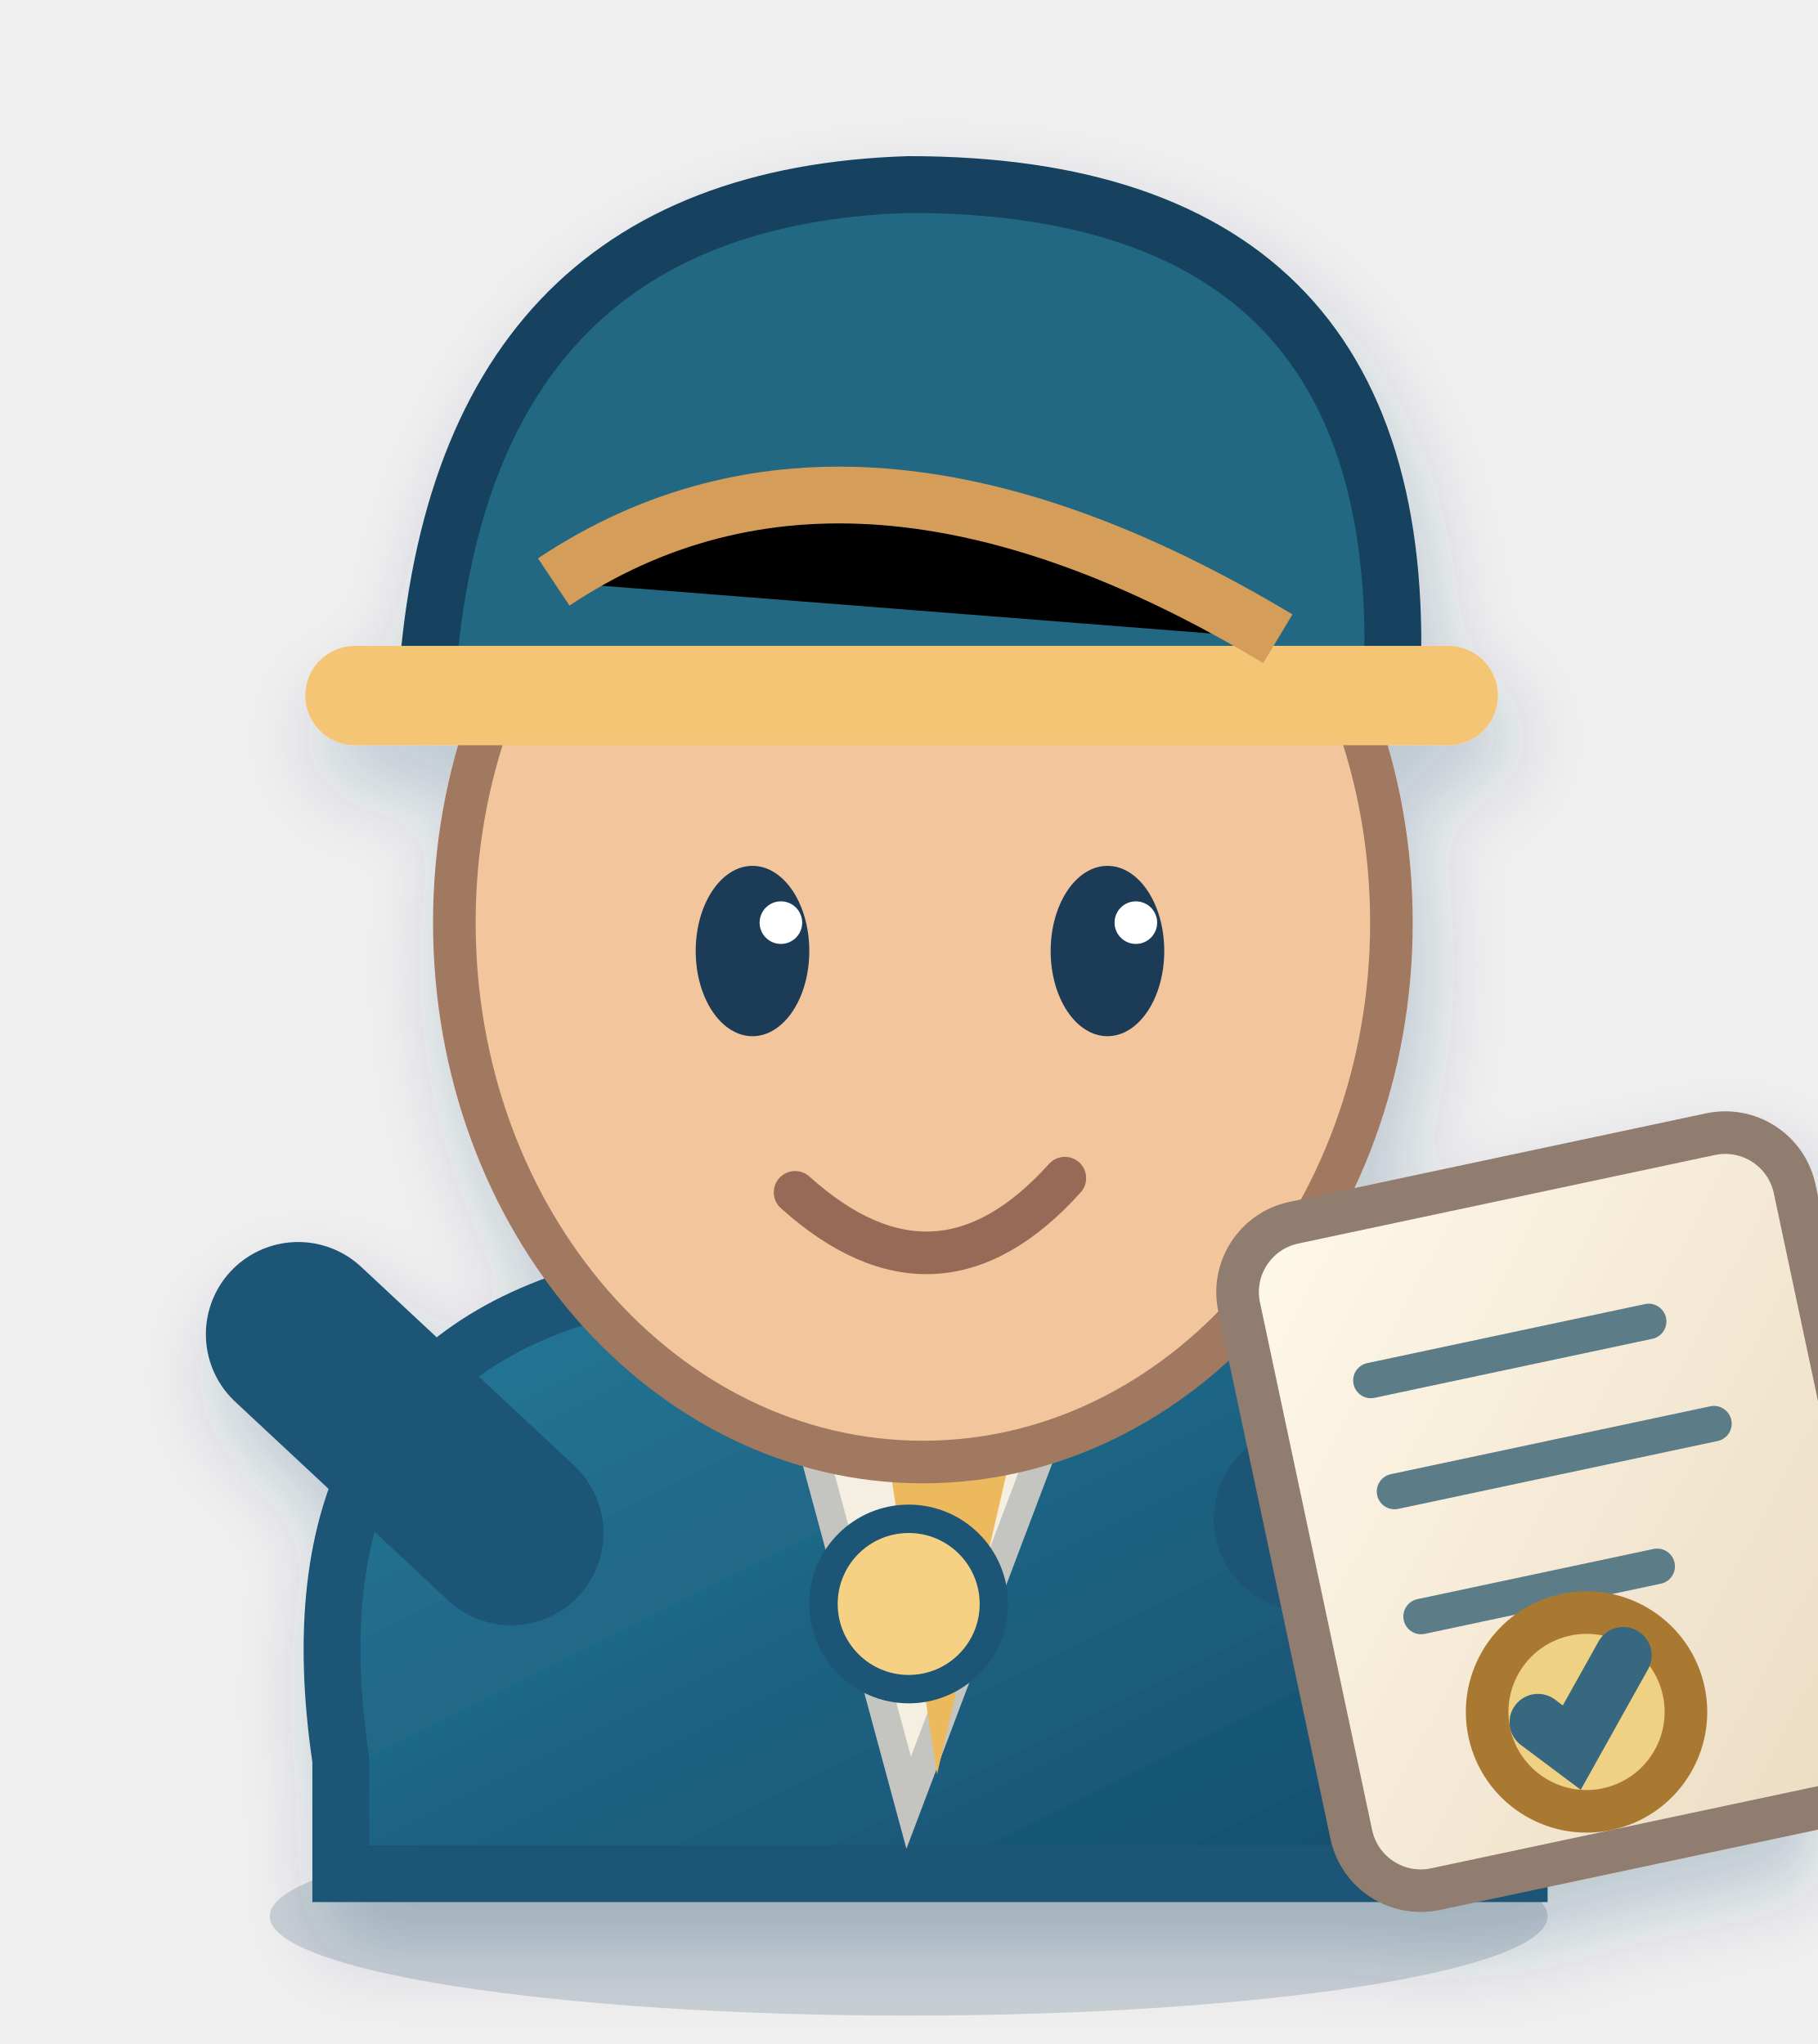
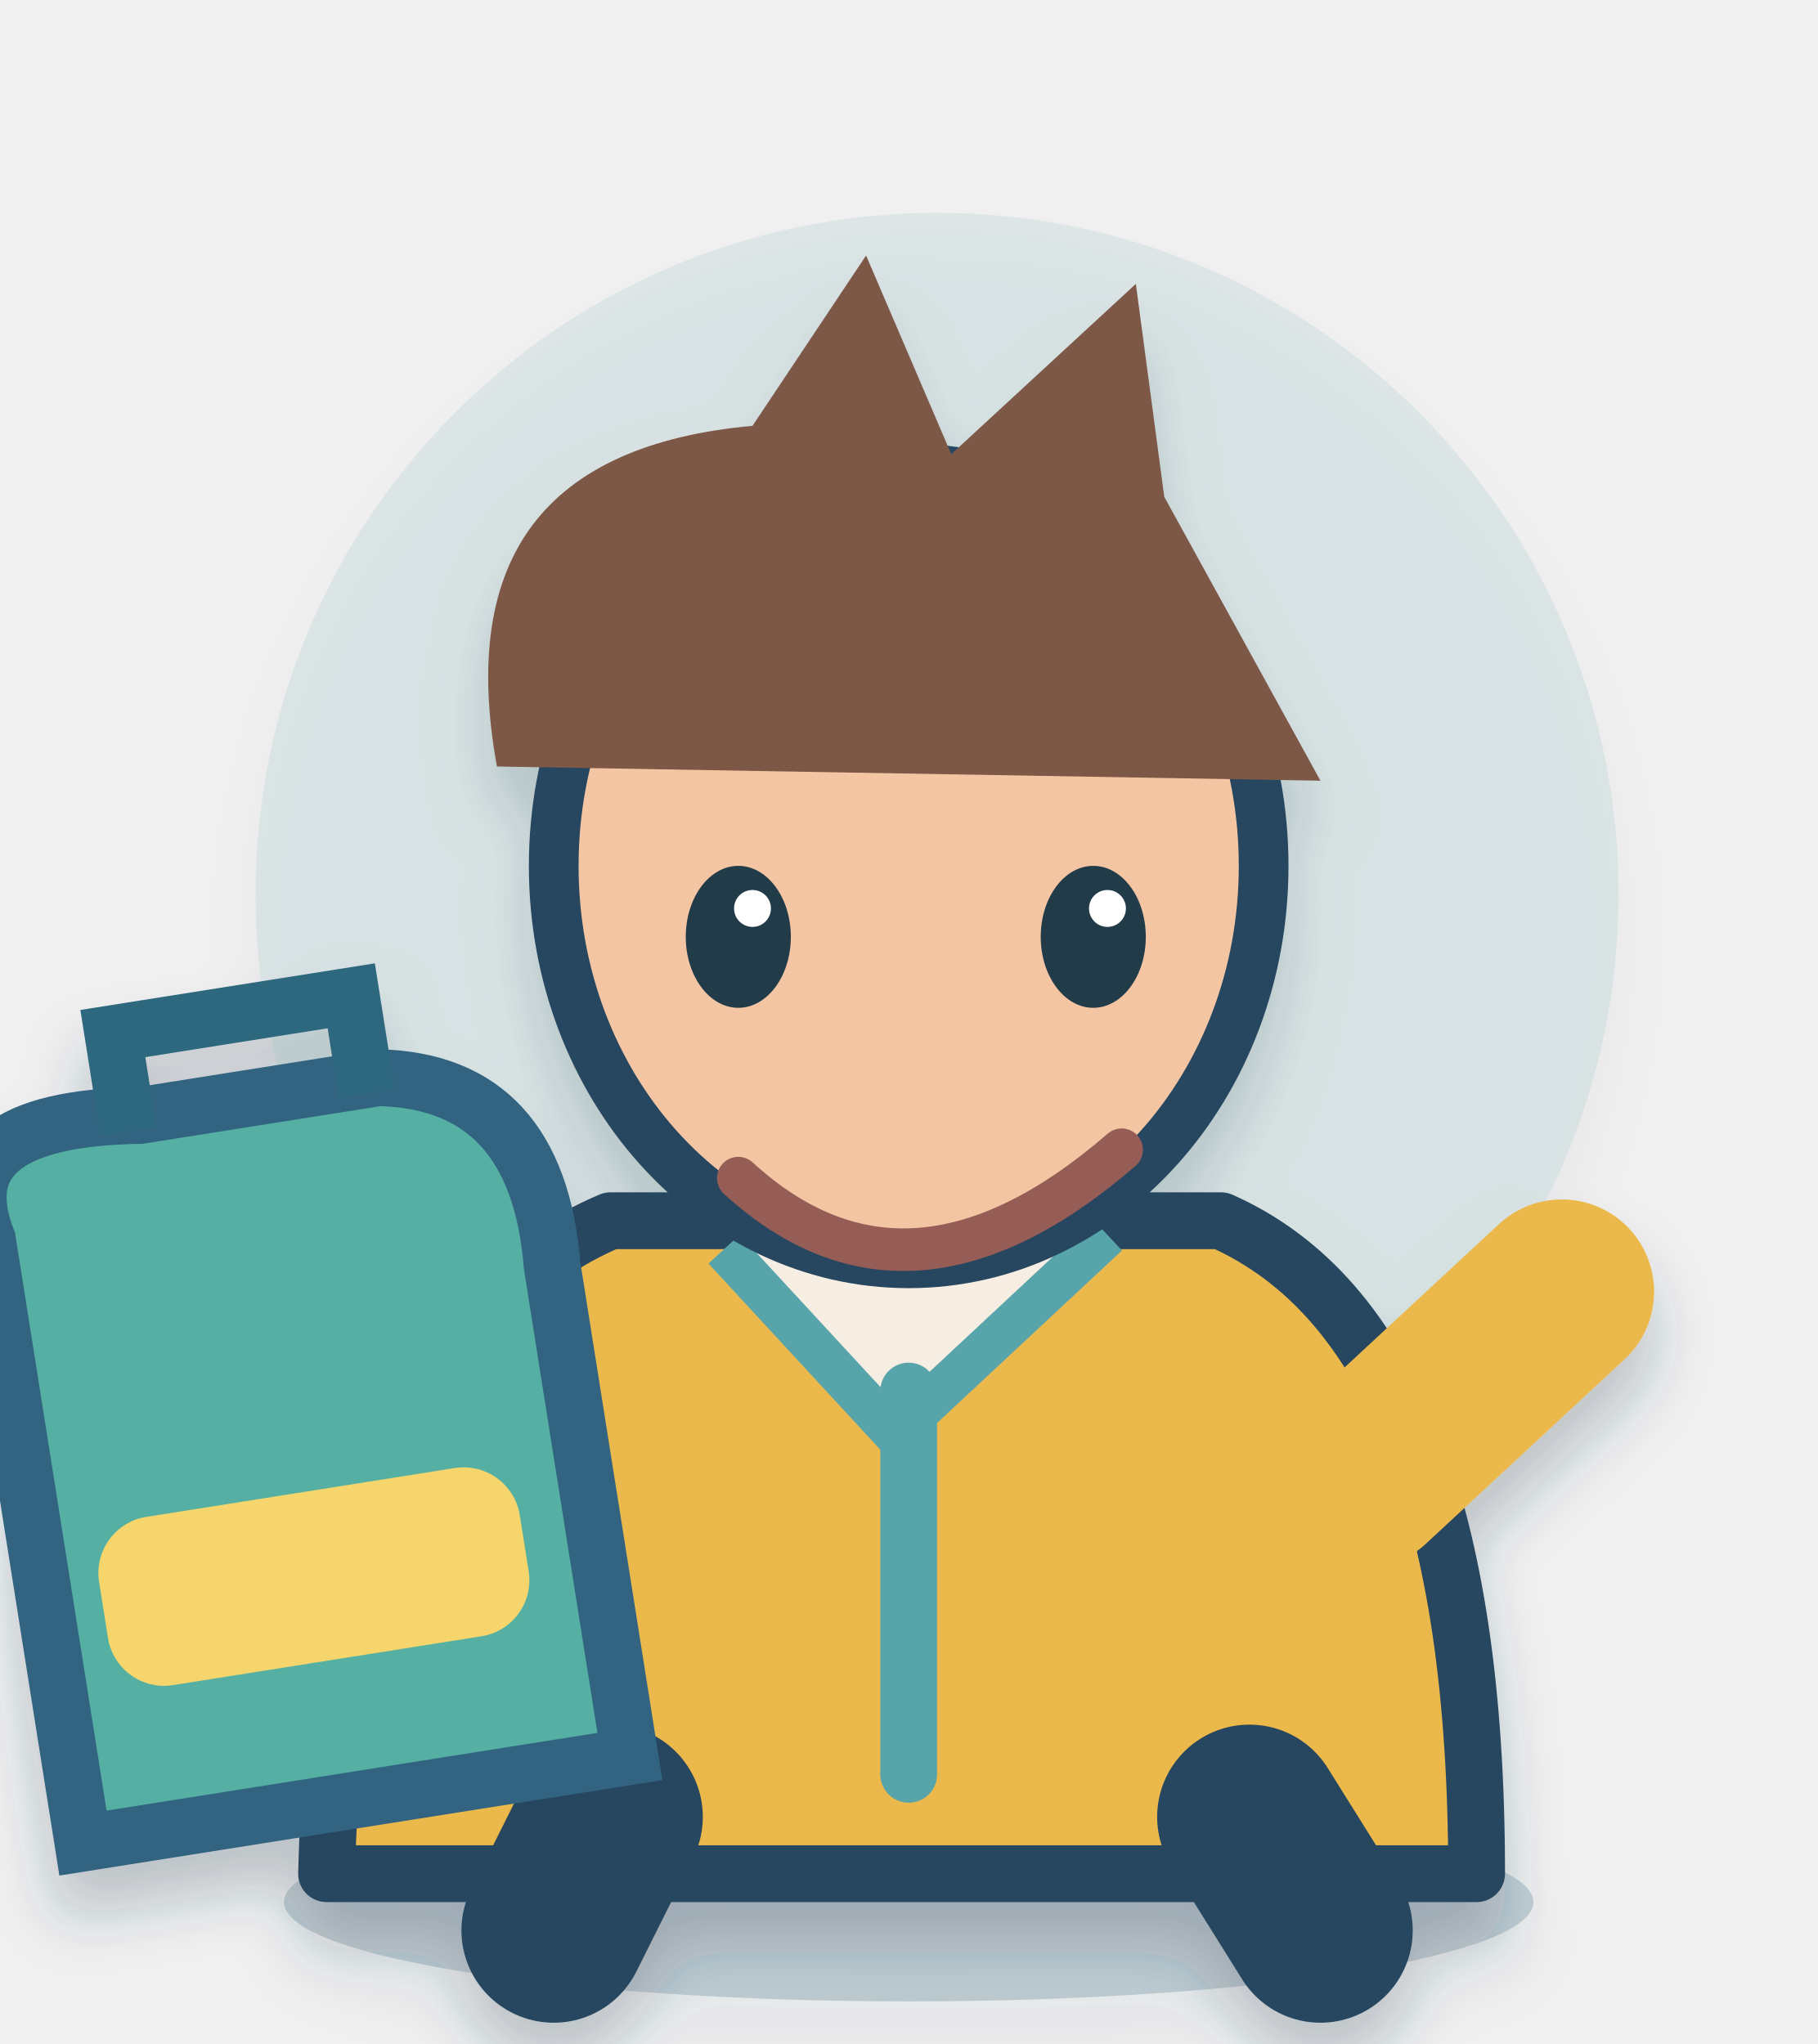
- <svg xmlns="http://www.w3.org/2000/svg" viewBox="0 0 128 144" role="img" aria-label="Оригінальний мультяшний персонаж">
+ <svg xmlns="http://www.w3.org/2000/svg" viewBox="0 0 128 144" role="img" aria-labelledby="title-intern">
  <defs>
-     <linearGradient id="coat" x1="0" x2="1" y1="0" y2="1">
-       <stop stop-color="#277a9a" />
-       <stop offset="1" stop-color="#154c6c" />
-     </linearGradient>
-     <linearGradient id="paper" x1="0" x2="1" y1="0" y2="1">
-       <stop stop-color="#fff9eb" />
-       <stop offset="1" stop-color="#eadac0" />
-     </linearGradient>
-     <filter id="ds" x="-35%" width="170%" y="-35%" height="170%">
-       <feDropShadow dx="1" dy="3" stdDeviation="3" flood-color="#133e5d" flood-opacity=".22" />
+     <filter id="shadow" x="-25%" y="-25%" width="150%" height="150%">
+       <feDropShadow dx="0" dy="3" stdDeviation="2" flood-color="#163950" flood-opacity=".25" />
    </filter>
  </defs>
-   <ellipse cx="64" cy="135" rx="45" ry="7" fill="#173f5a" opacity=".18" />
-   <g filter="url(#ds)">
-     <path d="M24 124Q20 97 42 91L86 90Q112 95 107 124V132H24Z" fill="url(#coat)" stroke="#1d5474" stroke-width="4" />
-     <path d="M54 90L64 127 78 90" fill="#f5efe2" stroke="#c4c5c0" stroke-width="2" />
-     <path d="M62 99L66 125 72 99" fill="#edb95d" />
-     <path d="M36 108 21 94" stroke="#1d5474" stroke-width="13" stroke-linecap="round" />
-     <path d="M92 107 112 90" stroke="#1d5474" stroke-width="13" stroke-linecap="round" />
-     <circle cx="64" cy="113" r="6" fill="#f6d184" stroke="#1d5474" stroke-width="2" />
-     <ellipse cx="65" cy="65" rx="33" ry="38" fill="#f2c59c" stroke="#a17860" stroke-width="3" />
-     <path d="M30 49Q32 14 64 13 100 13 98 49Z" fill="#226782" stroke="#12435e" stroke-width="4" />
-     <path d="M25 49H102" stroke="#f4c574" stroke-width="7" stroke-linecap="round" />
-     <path d="M39 41Q60 27 90 45" stroke="#d59d5a" stroke-width="4" />
-     <ellipse cx="53" cy="67" rx="4" ry="6" fill="#1a3a56" />
-     <ellipse cx="78" cy="67" rx="4" ry="6" fill="#1a3a56" />
-     <circle cx="55" cy="65" r="1.5" fill="#fff" />
-     <circle cx="80" cy="65" r="1.5" fill="#fff" />
-     <path d="M56 84Q66 93 75 83" fill="none" stroke="#966a56" stroke-width="3" stroke-linecap="round" />
-     <g transform="translate(108 103) rotate(-12)">
-       <rect x="-18" y="-20" width="40" height="48" rx="5" fill="url(#paper)" stroke="#917b6f" stroke-width="3" />
-       <path d="M-10 -8H10 M-10 0H13 M-10 9H7" stroke="#5b7c88" stroke-width="2.5" stroke-linecap="round" />
-       <circle cx="0" cy="18" r="7" fill="#efd184" stroke="#a97931" stroke-width="3" />
-       <path d="M-3.5 18 l1.96 2.24 4.9 -5.6" stroke="#386880" fill="none" stroke-width="4" stroke-linecap="round" />
+   <g filter="url(#shadow)">
+     <ellipse cx="64" cy="134" rx="44" ry="7" fill="#0d3e58" opacity=".18" />
+     <circle cx="66" cy="63" r="48" fill="#59a4ab" opacity=".13" />
+     <path d="M23 132Q24 94 43 86L86 86Q104 94 104 132Z" fill="#ebb94c" stroke="#26465f" stroke-width="4" stroke-linejoin="round" />
+     <path d="M35 105L21 114M96 104L110 91" stroke="#ebb94c" stroke-width="13" stroke-linecap="round" />
+     <path d="M43 128L39 136M88 128L93 136" stroke="#26465f" stroke-width="13" stroke-linecap="round" />
+     <path d="M51 88L63 101 78 87" fill="#f7eee3" stroke="#59a4ab" stroke-width="3" />
+     <path d="M64 98V125" stroke="#59a4ab" stroke-width="4" stroke-linecap="round" />
+     <ellipse cx="64" cy="61" rx="25" ry="28" fill="#f3c5a2" stroke="#26465f" stroke-width="3.5" />
+     <path d="M35 54Q31 32 53 30L61 18 67 32 80 20 82 35 93 55Z" fill="#7d5846" />
+     <ellipse cx="52" cy="66" rx="3.7" ry="5" fill="#223a4a" />
+     <ellipse cx="77" cy="66" rx="3.7" ry="5" fill="#223a4a" />
+     <circle cx="53" cy="64" r="1.3" fill="#fff" />
+     <circle cx="78" cy="64" r="1.3" fill="#fff" />
+     <path d="M52 83Q64 94 79 81" fill="none" stroke="#955d57" stroke-width="3" stroke-linecap="round" />
+     <g transform="translate(22 104) rotate(-9)">
+       <path d="M-20-20Q-22-29-8-27H9Q20-25 19-12V23H-20Z" fill="#54b0a3" stroke="#326481" stroke-width="4" />
+       <rect x="-16" y="1" width="30" height="12" rx="4" fill="#f6d66c" />
+       <path d="M-9-26V-33H8V-26" stroke="#2f677f" stroke-width="4" fill="none" />
    </g>
  </g>
</svg>
